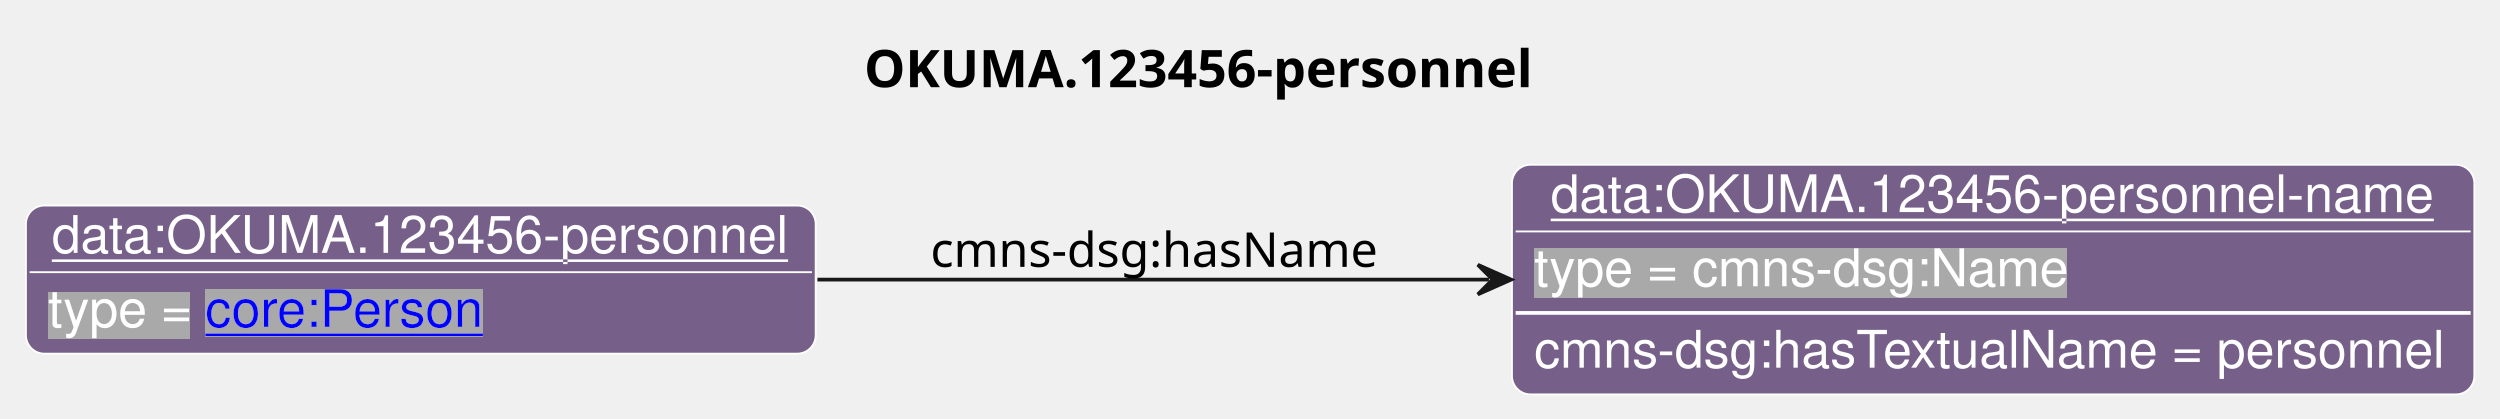
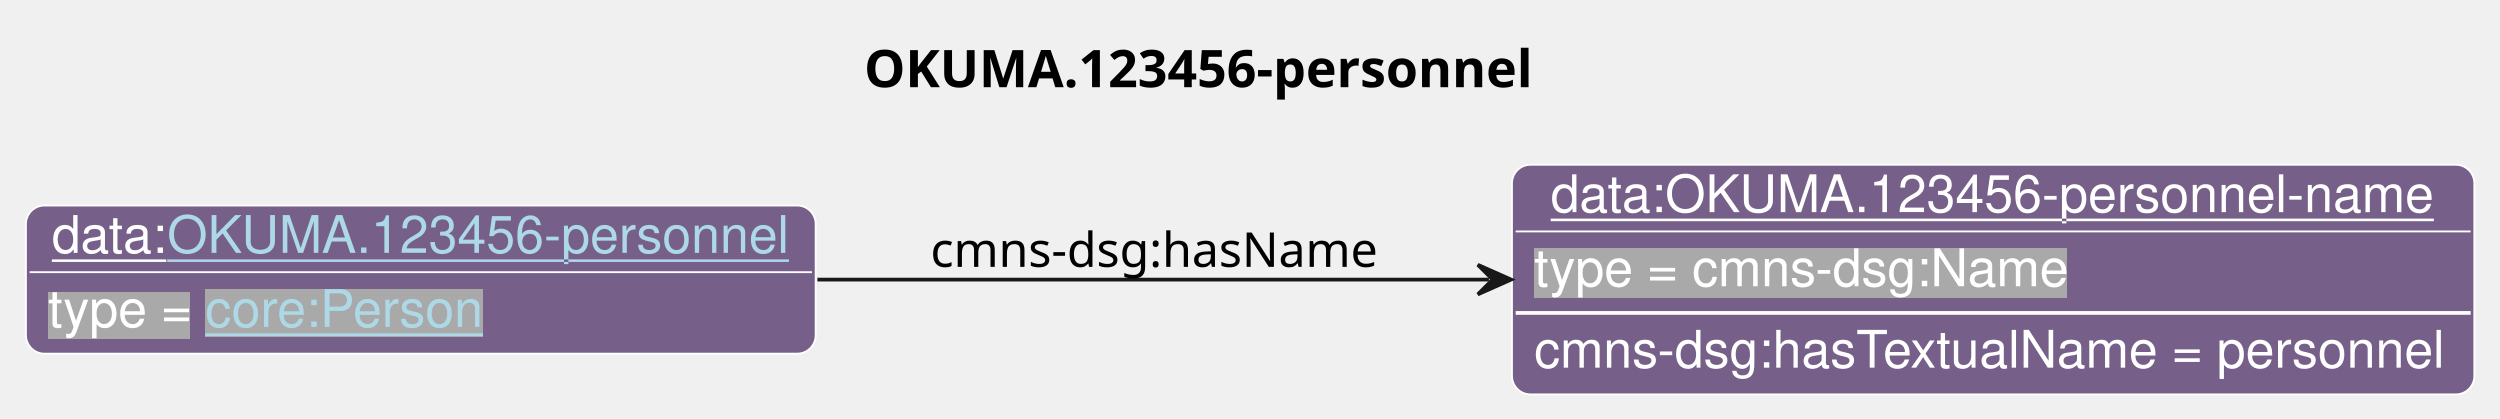
<svg xmlns="http://www.w3.org/2000/svg" xmlns:xlink="http://www.w3.org/1999/xlink" contentStyleType="text/css" data-diagram-type="CLASS" height="113px" preserveAspectRatio="none" style="width:675px;height:113px;background:#FFFFFF;" version="1.1" viewBox="0 0 675 113" width="675px" zoomAndPan="magnify">
  <defs>
-     <filter height="1" id="b129xi3laly8ih0" width="1" x="0" y="0">
+     <filter height="1" id="b13ssv1x1mbtzp0" width="1" x="0" y="0">
      <feFlood flood-color="#A9A9A9" result="flood" />
      <feComposite in="SourceGraphic" in2="flood" operator="over" />
    </filter>
  </defs>
  <g>
    <text fill="#000000" font-family="sans-serif" font-size="14" font-weight="bold" lengthAdjust="spacing" textLength="194.448" x="233.313" y="23.535">OKUMA.123456-personnel</text>
    <g class="entity" data-entity="o1" data-source-line="131" data-uid="ent0002" id="entity_o1">
      <rect fill="#76608A" height="40" rx="5" ry="5" style="stroke:#FFFFFF;stroke-width:0.5;" width="213.233" x="7" y="55.488" />
-       <text fill="#FFFFFF" font-family="Helvetica" font-size="14" lengthAdjust="spacing" text-decoration="underline" textLength="199.233" x="14" y="68.269">data:OKUMA.123456-personnel</text>
+       <text fill="#FFFFFF" font-family="Helvetica" font-size="14" lengthAdjust="spacing" text-decoration="underline" textLength="31.138" x="14" y="68.269">data:</text>
+       <a href="./OKUMA.123456-personnel.html" target="_top" title="./OKUMA.123456-personnel.html" xlink:actuate="onRequest" xlink:href="./OKUMA.123456-personnel.html" xlink:show="new" xlink:title="./OKUMA.123456-personnel.html" xlink:type="simple">
+         <text fill="#ADD8E6" font-family="Helvetica" font-size="14" lengthAdjust="spacing" text-decoration="underline" textLength="168.096" x="45.138" y="68.269">OKUMA.123456-personnel</text>
+       </a>
      <line style="stroke:#FFFFFF;stroke-width:0.5;" x1="8" x2="219.233" y1="73.488" y2="73.488" />
-       <text fill="#FFFFFF" filter="url(#b129xi3laly8ih0)" font-family="Helvetica" font-size="14" lengthAdjust="spacing" textLength="38.527" x="13" y="88.269">type =</text>
+       <text fill="#FFFFFF" filter="url(#b13ssv1x1mbtzp0)" font-family="Helvetica" font-size="14" lengthAdjust="spacing" textLength="38.527" x="13" y="88.269">type =</text>
      <a href="https://spec.industrialontologies.org/ontology/core/Core/Person" target="_top" title="https://spec.industrialontologies.org/ontology/core/Core/Person" xlink:actuate="onRequest" xlink:href="https://spec.industrialontologies.org/ontology/core/Core/Person" xlink:show="new" xlink:title="https://spec.industrialontologies.org/ontology/core/Core/Person" xlink:type="simple">
-         <text fill="#0000FF" filter="url(#b129xi3laly8ih0)" font-family="Helvetica" font-size="14" lengthAdjust="spacing" text-decoration="underline" textLength="75.482" x="55.417" y="88.269">core:Person</text>
+         <text fill="#ADD8E6" filter="url(#b13ssv1x1mbtzp0)" font-family="Helvetica" font-size="14" lengthAdjust="spacing" text-decoration="underline" textLength="75.482" x="55.417" y="88.269">core:Person</text>
      </a>
    </g>
    <g class="entity" data-entity="o2" data-source-line="131" data-uid="ent0003" id="entity_o2">
      <rect fill="#76608A" height="62" rx="5" ry="5" style="stroke:#FFFFFF;stroke-width:0.5;" width="259.844" x="408.23" y="44.488" />
      <text fill="#FFFFFF" font-family="Helvetica" font-size="14" lengthAdjust="spacing" text-decoration="underline" textLength="238.916" x="418.694" y="57.269">data:OKUMA.123456-personnel-name</text>
      <line style="stroke:#FFFFFF;stroke-width:0.5;" x1="409.23" x2="667.074" y1="62.488" y2="62.488" />
-       <text fill="#FFFFFF" filter="url(#b129xi3laly8ih0)" font-family="Helvetica" font-size="14" lengthAdjust="spacing" textLength="144.334" x="414.23" y="77.269">type = cmns-dsg:Name</text>
+       <text fill="#FFFFFF" filter="url(#b13ssv1x1mbtzp0)" font-family="Helvetica" font-size="14" lengthAdjust="spacing" textLength="144.334" x="414.23" y="77.269">type = cmns-dsg:Name</text>
      <line style="stroke:#FFFFFF;stroke-width:1;" x1="409.23" x2="667.074" y1="84.488" y2="84.488" />
      <text fill="#FFFFFF" font-family="Helvetica" font-size="14" lengthAdjust="spacing" textLength="247.844" x="414.23" y="99.269">cmns-dsg:hasTextualName = personnel</text>
    </g>
    <g class="link" data-entity-1="o1" data-entity-2="o2" data-source-line="195" data-uid="lnk4" id="link_o1_o2">
      <path codeLine="195" d="M220.7,75.488 C277.53,75.488 342.01,75.488 402.01,75.488" fill="none" id="o1-to-o2" style="stroke:#181818;stroke-width:1;" />
      <polygon fill="#181818" points="408.01,75.488,399.01,71.488,403.01,75.488,399.01,79.488,408.01,75.488" style="stroke:#181818;stroke-width:1;" />
      <text fill="#000000" font-family="sans-serif" font-size="13" lengthAdjust="spacing" textLength="126.077" x="251.23" y="72.057">cmns-dsg:hasName</text>
    </g>
  </g>
</svg>
